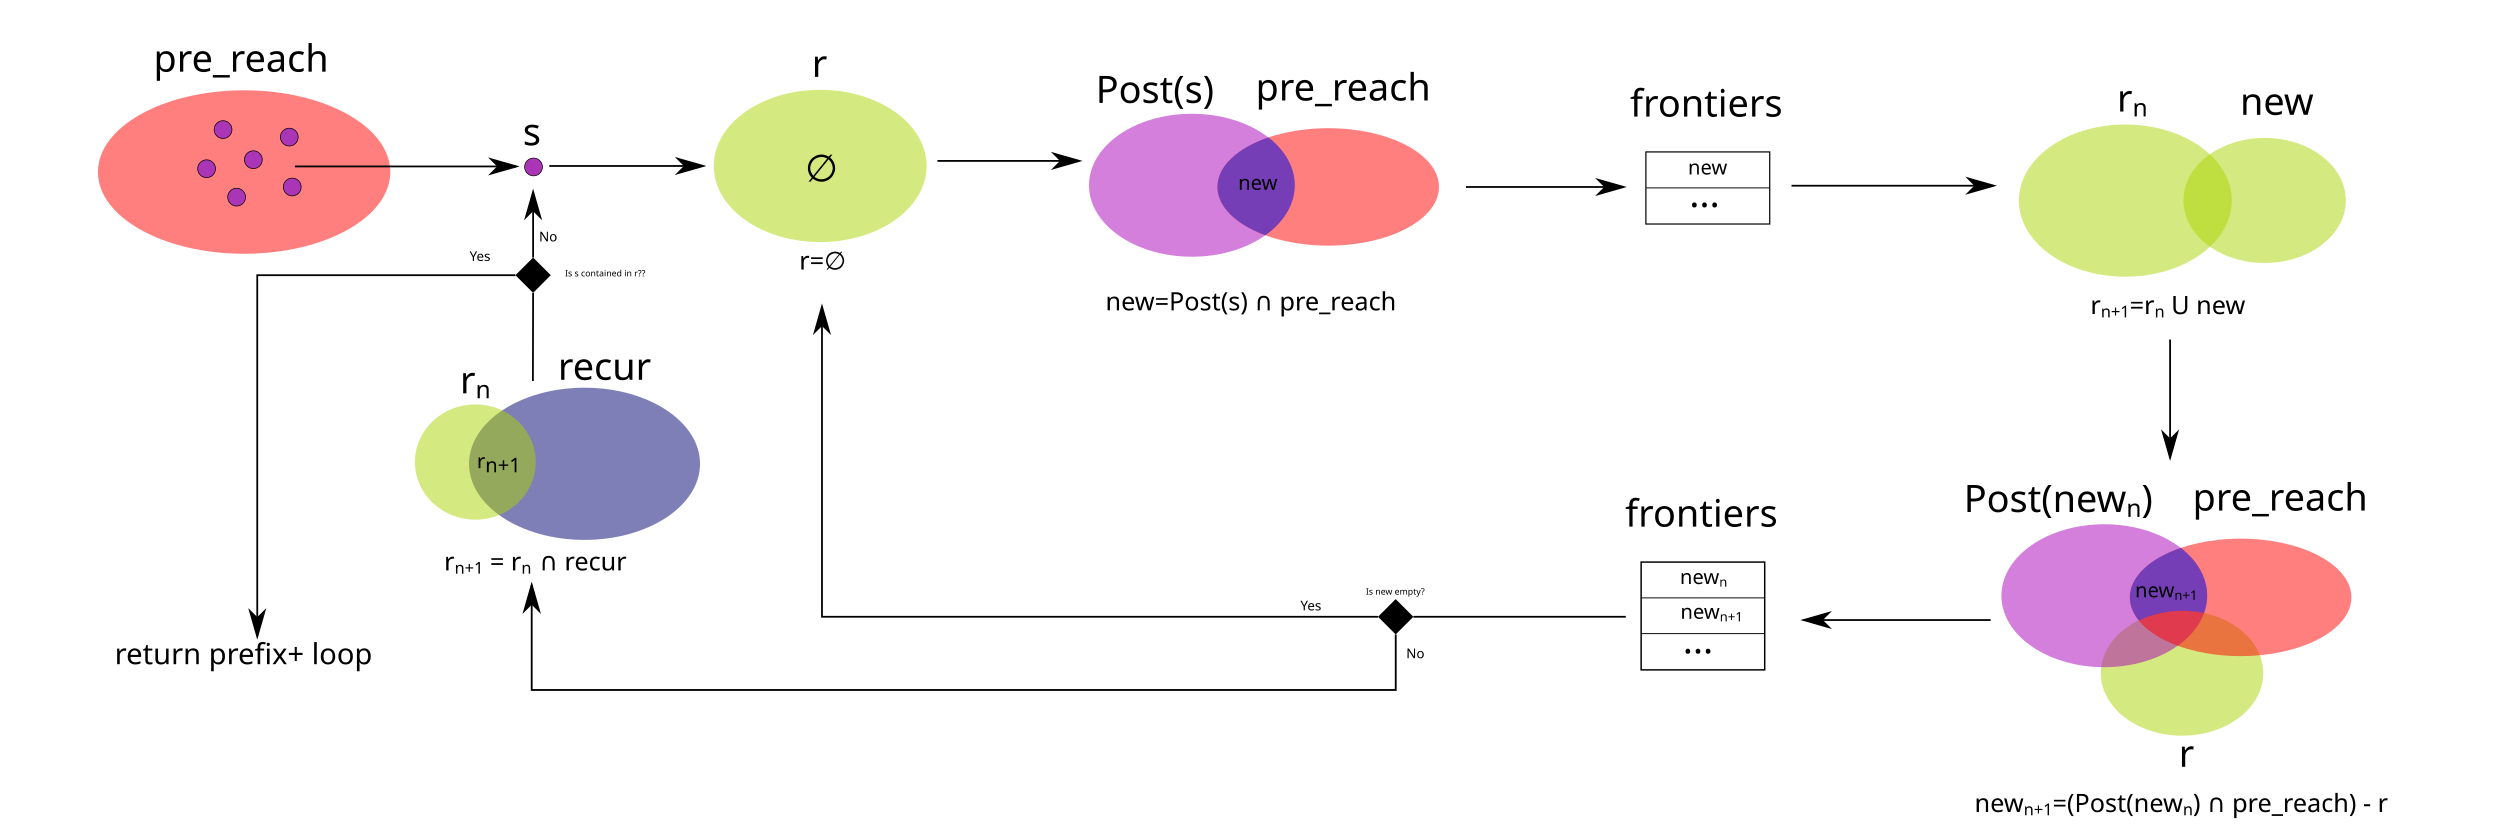
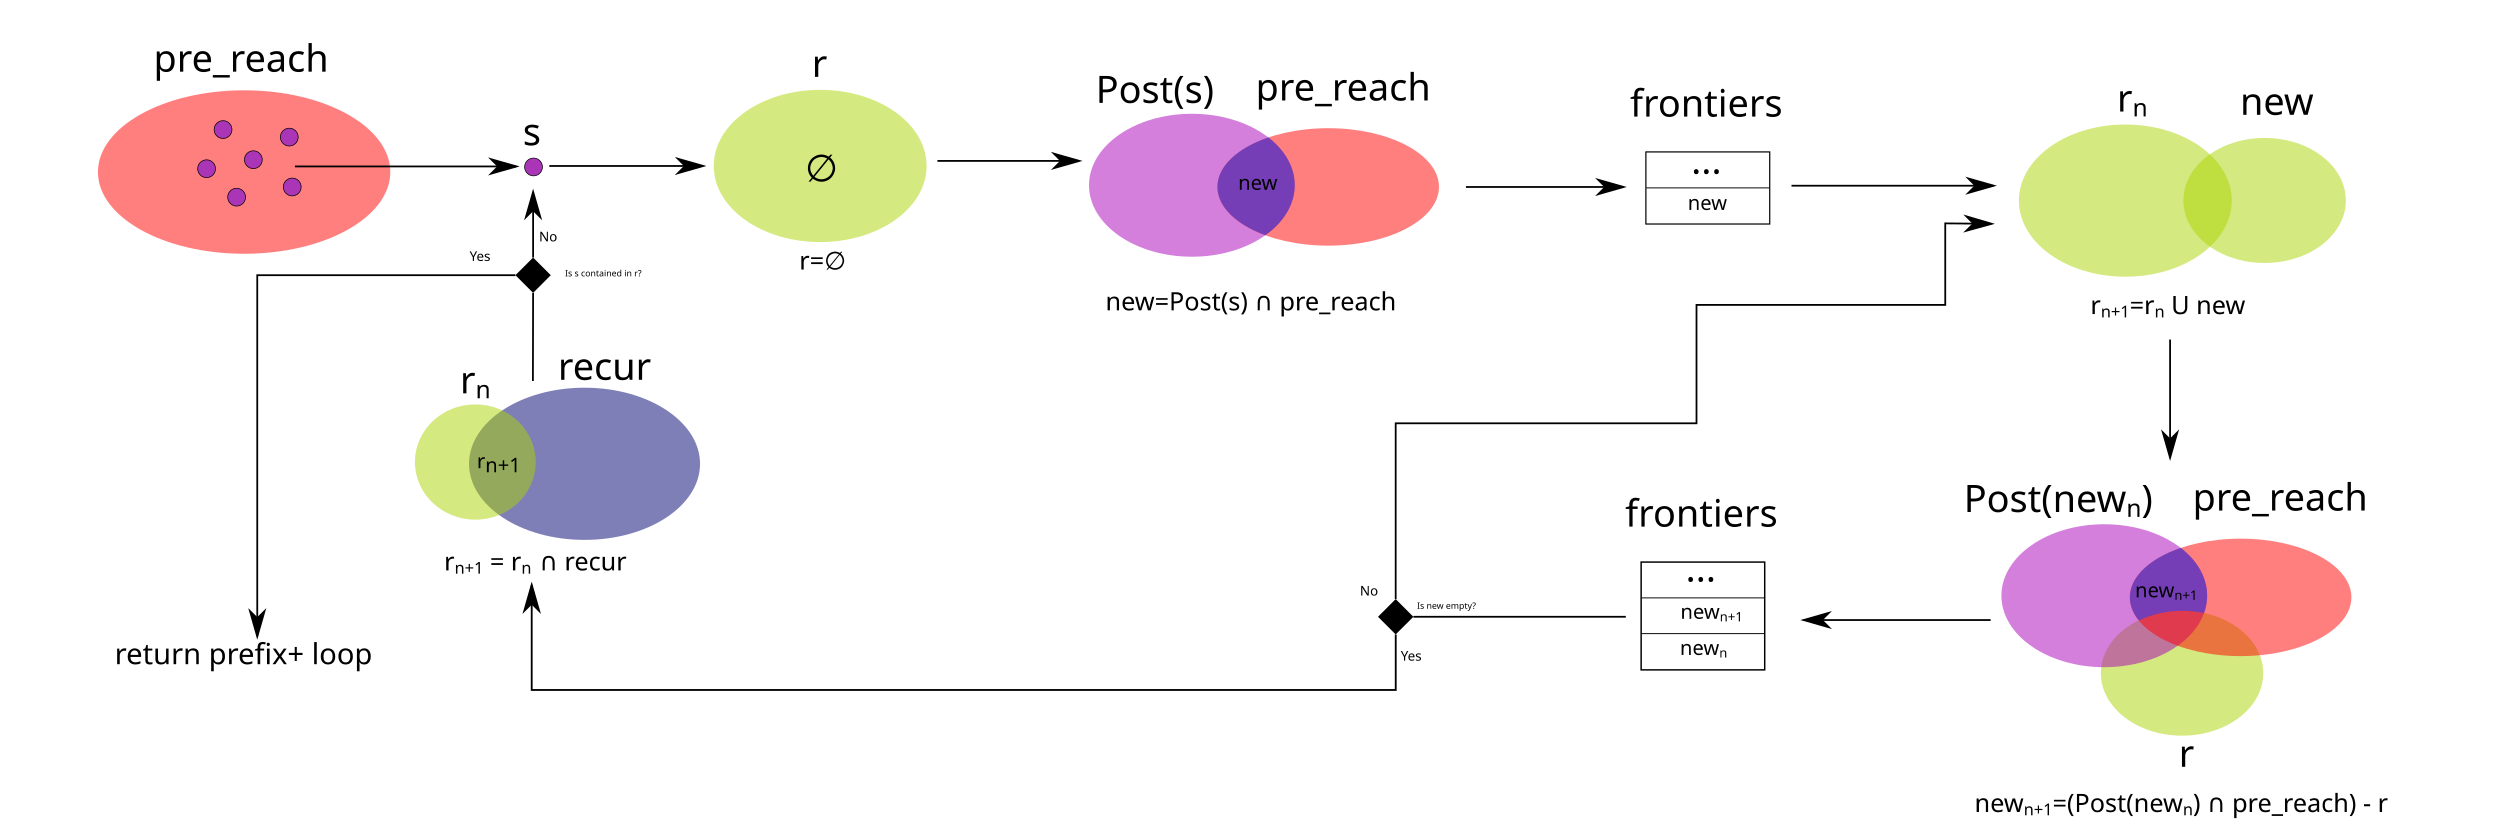
<svg xmlns="http://www.w3.org/2000/svg" width="300mm" height="100mm" viewBox="0 0 300 100" version="1.1" id="svg5">
  <defs id="defs2">
    <marker style="overflow:visible" id="Arrow1Lend" refX="0" refY="0" orient="auto">
      <path transform="matrix(-0.8,0,0,-0.8,-10,0)" style="fill:context-stroke;fill-rule:evenodd;stroke:context-stroke;stroke-width:1pt" d="M 0,0 5,-5 -12.5,0 5,5 Z" id="path7315" />
    </marker>
  </defs>
  <g id="layer1">
    <ellipse style="fill:#ff0000;fill-opacity:0.5;stroke-width:0.214" id="path1277" cx="29.294" cy="20.644" rx="17.541" ry="9.808" />
    <text xml:space="preserve" style="font-size:4.537px;line-height:1.25;font-family:sans-serif;letter-spacing:0px;stroke-width:0.113" x="18.423" y="8.6" id="text4475">
      <tspan id="tspan4473" style="stroke-width:0.113" x="18.423" y="8.6">pre_reach</tspan>
    </text>
    <circle style="fill:#aa35b7;fill-opacity:1;stroke:#000000;stroke-width:0.086;stroke-miterlimit:4;stroke-dasharray:none;stroke-opacity:1" id="path6453" cx="35.069" cy="22.439" r="1.068" />
    <circle style="fill:#aa35b7;fill-opacity:1;stroke:#000000;stroke-width:0.086;stroke-miterlimit:4;stroke-dasharray:none;stroke-opacity:1" id="path6453-5" cx="64.023" cy="20.034" r="1.068" />
    <circle style="fill:#aa35b7;fill-opacity:1;stroke:#000000;stroke-width:0.086;stroke-miterlimit:4;stroke-dasharray:none;stroke-opacity:1" id="path6453-3" cx="30.404" cy="19.162" r="1.068" />
    <circle style="fill:#aa35b7;fill-opacity:1;stroke:#000000;stroke-width:0.086;stroke-miterlimit:4;stroke-dasharray:none;stroke-opacity:1" id="path6453-3-6" cx="28.394" cy="23.66" r="1.068" />
    <circle style="fill:#aa35b7;fill-opacity:1;stroke:#000000;stroke-width:0.086;stroke-miterlimit:4;stroke-dasharray:none;stroke-opacity:1" id="path6453-3-6-7" cx="24.791" cy="20.246" r="1.068" />
    <circle style="fill:#aa35b7;fill-opacity:1;stroke:#000000;stroke-width:0.086;stroke-miterlimit:4;stroke-dasharray:none;stroke-opacity:1" id="path6453-3-6-7-5" cx="26.767" cy="15.549" r="1.068" />
    <circle style="fill:#aa35b7;fill-opacity:1;stroke:#000000;stroke-width:0.086;stroke-miterlimit:4;stroke-dasharray:none;stroke-opacity:1" id="path6453-3-6-7-5-3" cx="34.713" cy="16.453" r="1.068" />
    <path style="fill:none;stroke:#000000;stroke-width:0.214;stroke-linecap:butt;stroke-linejoin:miter;stroke-miterlimit:4;stroke-dasharray:none;stroke-opacity:1;marker-end:url(#Arrow1Lend)" d="M 35.389,19.973 H 61.948" id="path7310" />
    <text xml:space="preserve" style="font-size:4.537px;line-height:1.25;font-family:sans-serif;letter-spacing:0px;stroke-width:0.113" x="62.74" y="17.423" id="text10934">
      <tspan id="tspan10932" style="stroke-width:0.113" x="62.74" y="17.423">s</tspan>
    </text>
    <path style="fill:none;stroke:#000000;stroke-width:0.214;stroke-linecap:butt;stroke-linejoin:miter;stroke-miterlimit:4;stroke-dasharray:none;stroke-opacity:1;marker-end:url(#Arrow1Lend)" d="M 65.915,19.918 H 84.362" id="path11555" />
    <ellipse style="fill:#aad400;fill-opacity:0.5;stroke:none;stroke-width:0.214;stroke-miterlimit:4;stroke-dasharray:none;stroke-opacity:1" id="path11659" cx="98.421" cy="19.914" rx="12.772" ry="9.132" />
    <ellipse style="fill:#000073;fill-opacity:0.502;stroke:none;stroke-width:0.223;stroke-miterlimit:4;stroke-dasharray:none;stroke-opacity:1" id="path11659-1" cx="70.144" cy="55.656" rx="13.861" ry="9.132" />
    <ellipse style="fill:#aad400;fill-opacity:0.502;stroke:none;stroke-width:0.109;stroke-miterlimit:4;stroke-dasharray:none;stroke-dashoffset:0" id="path148232" cx="57.039" cy="55.443" rx="7.248" ry="6.916" />
    <text xml:space="preserve" style="font-size:4.537px;line-height:1.25;font-family:sans-serif;letter-spacing:0px;stroke-width:0.113" x="97.411" y="9.222" id="text14319">
      <tspan id="tspan14317" style="stroke-width:0.113" x="97.411" y="9.222">r</tspan>
    </text>
    <ellipse style="fill:#aad400;fill-opacity:0.5;stroke:none;stroke-width:0.214;stroke-miterlimit:4;stroke-dasharray:none;stroke-opacity:1" id="path11659-9" cx="255.04" cy="24.073" rx="12.772" ry="9.132" />
    <ellipse style="fill:#aad400;fill-opacity:0.5;stroke:none;stroke-width:0.17;stroke-miterlimit:4;stroke-dasharray:none;stroke-opacity:1" id="path11659-9-7" cx="271.756" cy="24.055" rx="9.745" ry="7.501" />
    <ellipse style="fill:#aad400;fill-opacity:0.5;stroke:none;stroke-width:0.17;stroke-miterlimit:4;stroke-dasharray:none;stroke-opacity:1" id="path11659-9-7-0" cx="261.846" cy="80.778" rx="9.745" ry="7.501" />
    <text xml:space="preserve" style="font-size:4.537px;line-height:1.25;font-family:sans-serif;letter-spacing:0px;stroke-width:0.113" x="254.03" y="13.38" id="text14319-22">
      <tspan id="tspan14317-8" style="stroke-width:0.113" x="254.03" y="13.38" rotate="0 0 0">r<tspan style="font-size:2.949px;baseline-shift:sub;stroke-width:0.113" id="tspan230543">n</tspan>
      </tspan>
    </text>
    <text xml:space="preserve" style="font-size:10.583px;line-height:1.25;font-family:sans-serif;letter-spacing:0px;stroke-width:0.265" x="205.603" y="87.948" id="text14319-2">
      <tspan id="tspan14317-7" style="stroke-width:0.265" x="205.603" y="87.948" />
    </text>
    <text xml:space="preserve" style="font-size:4.537px;line-height:1.25;font-family:sans-serif;letter-spacing:0px;stroke-width:0.113" x="96.604" y="21.762" id="text14319-2-0">
      <tspan id="tspan14317-7-9" style="stroke-width:0.113" x="96.604" y="21.762">∅</tspan>
    </text>
    <path style="fill:none;stroke:#000000;stroke-width:0.214;stroke-linecap:butt;stroke-linejoin:miter;stroke-miterlimit:4;stroke-dasharray:none;stroke-opacity:1;marker-end:url(#Arrow1Lend)" d="m 112.492,19.309 h 16.999" id="path134384" />
    <ellipse style="fill:#aa00b7;fill-opacity:0.502;stroke:none;stroke-width:0.388;stroke-miterlimit:4;stroke-dasharray:none;stroke-opacity:1" id="path140058" cx="143.024" cy="22.23" rx="12.342" ry="8.577" />
    <ellipse style="fill:#ff0000;fill-opacity:0.502;stroke:none;stroke-width:0.365;stroke-miterlimit:4;stroke-dasharray:none;stroke-opacity:1" id="path140058-6" cx="159.383" cy="22.43" rx="13.295" ry="7.048" />
    <text xml:space="preserve" style="font-size:4.537px;line-height:1.25;font-family:sans-serif;letter-spacing:0px;stroke-width:0.113" x="131.493" y="12.345" id="text145048">
      <tspan id="tspan145046" style="stroke-width:0.113" x="131.493" y="12.345">Post(s)</tspan>
    </text>
    <text xml:space="preserve" style="font-size:4.537px;line-height:1.25;font-family:sans-serif;letter-spacing:0px;stroke-width:0.113" x="150.67" y="12.058" id="text145048-2">
      <tspan id="tspan145046-6" style="stroke-width:0.113" x="150.67" y="12.058">pre_reach</tspan>
    </text>
    <text xml:space="preserve" style="font-size:3.025px;line-height:1.25;font-family:sans-serif;letter-spacing:0px;stroke-width:0.054" x="95.911" y="32.349" id="text212402">
      <tspan id="tspan212400" style="font-size:3.025px;stroke-width:0.054" x="95.911" y="32.349">r=∅</tspan>
    </text>
    <text xml:space="preserve" style="font-size:3.025px;line-height:1.25;font-family:sans-serif;letter-spacing:0px;stroke-width:0.054" x="132.662" y="37.241" id="text212402-1">
      <tspan id="tspan212400-8" style="font-size:3.025px;stroke-width:0.054" x="132.662" y="37.241">new=Post(s) ∩ pre_reach</tspan>
    </text>
    <text xml:space="preserve" style="font-size:3.025px;line-height:1.25;font-family:sans-serif;letter-spacing:0px;stroke-width:0.054" x="53.292" y="68.45" id="text212402-1-2">
      <tspan id="tspan212400-8-70" style="font-size:3.025px;stroke-width:0.054" x="53.292" y="68.45">r<tspan style="font-size:1.966px;baseline-shift:sub;stroke-width:0.054" id="tspan56775">n+1</tspan> = r<tspan style="font-size:1.966px;baseline-shift:sub;stroke-width:0.054" id="tspan53401">n</tspan> ∩ recur</tspan>
    </text>
    <text xml:space="preserve" style="line-height:1.25;font-family:sans-serif;letter-spacing:0px;baseline-shift:baseline;stroke-width:0.125" x="522.246" y="94.917" id="text212402-1-3">
      <tspan id="tspan212400-8-6" style="baseline-shift:baseline;stroke-width:0.125" x="522.246" y="94.917" />
    </text>
    <text xml:space="preserve" style="font-size:10.583px;line-height:1.25;font-family:sans-serif;letter-spacing:0px;stroke-width:0.265" x="333.559" y="63.612" id="text167658">
      <tspan id="tspan167656" style="stroke-width:0.265" x="333.559" y="63.612" />
    </text>
    <path id="path140058-7" style="fill:#003fff;fill-opacity:0.502;stroke:none;stroke-width:0.388;stroke-miterlimit:4;stroke-dasharray:none;stroke-opacity:1" d="m 152.214,16.492 a 13.295,7.048 0 0 0 -6.119,5.929 13.295,7.048 0 0 0 5.75,5.801 12.342,8.577 0 0 0 3.528,-6 12.342,8.577 0 0 0 -3.159,-5.729 z" />
    <text xml:space="preserve" style="font-size:2.42px;line-height:1.25;font-family:sans-serif;letter-spacing:0px;stroke-width:0.113" x="148.577" y="22.777" id="text181034">
      <tspan id="tspan181032" style="font-size:2.42px;stroke-width:0.113" x="148.577" y="22.777">new</tspan>
    </text>
    <ellipse style="fill:#aa00b7;fill-opacity:0.502;stroke:none;stroke-width:0.388;stroke-miterlimit:4;stroke-dasharray:none;stroke-opacity:1" id="path140058-1" cx="252.512" cy="71.486" rx="12.342" ry="8.577" />
    <ellipse style="fill:#ff0000;fill-opacity:0.502;stroke:none;stroke-width:0.365;stroke-miterlimit:4;stroke-dasharray:none;stroke-opacity:1" id="path140058-6-2" cx="268.872" cy="71.685" rx="13.295" ry="7.048" />
    <text xml:space="preserve" style="font-size:4.537px;line-height:1.25;font-family:sans-serif;letter-spacing:0px;stroke-width:0.113" x="235.655" y="61.436" id="text145048-9">
      <tspan id="tspan145046-3" style="stroke-width:0.113" x="235.655" y="61.436">Post(new<tspan style="font-size:2.949px;baseline-shift:sub;stroke-width:0.113" id="tspan273938">n</tspan>)</tspan>
    </text>
    <text xml:space="preserve" style="font-size:4.537px;line-height:1.25;font-family:sans-serif;letter-spacing:0px;stroke-width:0.113" x="263.115" y="61.263" id="text145048-2-1">
      <tspan id="tspan145046-6-9" style="stroke-width:0.113" x="263.115" y="61.263">pre_reach</tspan>
    </text>
    <text xml:space="preserve" style="font-size:3.025px;line-height:1.25;font-family:sans-serif;letter-spacing:0px;stroke-width:0.054" x="236.946" y="97.44" id="text212402-1-4">
      <tspan id="tspan212400-8-7" style="font-size:3.025px;stroke-width:0.054" x="236.946" y="97.44">new<tspan style="font-size:1.966px;baseline-shift:sub;stroke-width:0.054" id="tspan287368">n+1</tspan>=(Post(new<tspan style="font-size:1.966px;baseline-shift:sub;stroke-width:0.054" id="tspan293628">n</tspan>) ∩ pre_reach) - r</tspan>
    </text>
    <text xml:space="preserve" style="font-size:3.025px;line-height:1.25;font-family:sans-serif;letter-spacing:0px;stroke-width:0.054" x="250.846" y="37.691" id="text212402-1-4-0">
      <tspan id="tspan212400-8-7-3" style="font-size:3.025px;stroke-width:0.054" x="250.846" y="37.691">r<tspan style="font-size:1.966px;baseline-shift:sub;stroke-width:0.054" id="tspan303917">n+1</tspan>=r<tspan style="font-size:1.966px;baseline-shift:sub;stroke-width:0.054" id="tspan306829">n</tspan> U new </tspan>
    </text>
    <path id="path140058-7-8" style="fill:#003fff;fill-opacity:0.502;stroke:none;stroke-width:0.388;stroke-miterlimit:4;stroke-dasharray:none;stroke-opacity:1" d="m 261.702,65.747 a 13.295,7.048 0 0 0 -6.119,5.929 13.295,7.048 0 0 0 1.087,2.784 9.745,7.501 0 0 1 5.206,-1.162 9.745,7.501 0 0 1 2.608,0.275 12.342,8.577 0 0 0 0.377,-2.097 12.342,8.577 0 0 0 -3.159,-5.729 z m -4.93,8.836 a 13.295,7.048 0 0 0 0.078,0.091 13.295,7.048 0 0 1 -0.078,-0.091 z" />
    <text xml:space="preserve" style="font-size:2.42px;line-height:1.25;font-family:sans-serif;letter-spacing:0px;stroke-width:0.113" x="256.208" y="71.673" id="text181034-4">
      <tspan id="tspan181032-5" style="font-size:2.42px;stroke-width:0.113" x="256.208" y="71.673">new<tspan style="font-size:1.573px;baseline-shift:sub;stroke-width:0.113" id="tspan283184">n+1</tspan>
      </tspan>
    </text>
    <path style="fill:none;stroke:#000000;stroke-width:0.214;stroke-linecap:butt;stroke-linejoin:miter;stroke-miterlimit:4;stroke-dasharray:none;stroke-opacity:1;marker-end:url(#Arrow1Lend)" d="m 175.914,22.438 h 18.886" id="path203219" />
    <rect style="fill:none;fill-opacity:1;stroke:#000000;stroke-width:0.144;stroke-miterlimit:4;stroke-dasharray:none;stroke-opacity:1" id="rect203243" width="14.86" height="8.651" x="197.507" y="18.231" />
    <text xml:space="preserve" style="font-size:4.537px;line-height:1.25;font-family:sans-serif;letter-spacing:0px;stroke-width:0.113" x="195.606" y="13.993" id="text205175">
      <tspan id="tspan205173" style="stroke-width:0.113" x="195.606" y="13.993">frontiers</tspan>
    </text>
    <path style="fill:none;stroke:#000000;stroke-width:0.113px;stroke-linecap:butt;stroke-linejoin:miter;stroke-opacity:1" d="m 197.536,22.547 h 14.802" id="path208998" />
-     <text xml:space="preserve" style="font-size:4.537px;line-height:1.25;font-family:sans-serif;letter-spacing:0px;stroke-width:0.113" x="202.719" y="24.836" id="text214394">
-       <tspan id="tspan214392" style="stroke-width:0.113" x="202.719" y="24.836">...</tspan>
+     <text xml:space="preserve" style="font-size:4.537px;line-height:1.25;font-family:sans-serif;letter-spacing:0px;stroke-width:0.113" x="202.943" y="20.839" id="text214394">
+       <tspan id="tspan214392" style="stroke-width:0.113" x="202.943" y="20.839">...</tspan>
    </text>
-     <text xml:space="preserve" style="font-size:2.42px;line-height:1.25;font-family:sans-serif;letter-spacing:0px;stroke-width:0.113" x="202.558" y="20.933" id="text217045">
-       <tspan id="tspan217043" style="font-size:2.42px;stroke-width:0.113" x="202.558" y="20.933">new</tspan>
+     <text xml:space="preserve" style="font-size:2.42px;line-height:1.25;font-family:sans-serif;letter-spacing:0px;stroke-width:0.113" x="202.532" y="25.191" id="text217045">
+       <tspan id="tspan217043" style="font-size:2.42px;stroke-width:0.113" x="202.532" y="25.191">new</tspan>
    </text>
    <text xml:space="preserve" style="font-size:4.537px;line-height:1.25;font-family:sans-serif;letter-spacing:0px;stroke-width:0.113" x="268.799" y="13.778" id="text225583">
      <tspan id="tspan225581" style="stroke-width:0.113" x="268.799" y="13.778">new</tspan>
    </text>
    <text xml:space="preserve" style="font-size:4.537px;line-height:1.25;font-family:sans-serif;letter-spacing:0px;stroke-width:0.113" x="261.446" y="92.017" id="text315100">
      <tspan id="tspan315098" style="stroke-width:0.113" x="261.446" y="92.017">r</tspan>
    </text>
    <rect style="fill:none;fill-opacity:1;stroke:#000000;stroke-width:0.176;stroke-miterlimit:4;stroke-dasharray:none;stroke-opacity:1" id="rect203243-6" width="14.828" height="12.936" x="196.937" y="67.449" />
    <text xml:space="preserve" style="font-size:4.537px;line-height:1.25;font-family:sans-serif;letter-spacing:0px;stroke-width:0.113" x="195.02" y="63.195" id="text205175-5">
      <tspan id="tspan205173-6" style="stroke-width:0.113" x="195.02" y="63.195">frontiers</tspan>
    </text>
    <path style="fill:none;stroke:#000000;stroke-width:0.113px;stroke-linecap:butt;stroke-linejoin:miter;stroke-opacity:1" d="m 196.95,71.748 h 14.802" id="path208998-9" />
    <path style="fill:none;stroke:#000000;stroke-width:0.113px;stroke-linecap:butt;stroke-linejoin:miter;stroke-opacity:1" d="m 196.95,76.035 h 14.802" id="path208998-0-3" />
-     <text xml:space="preserve" style="font-size:4.537px;line-height:1.25;font-family:sans-serif;letter-spacing:0px;stroke-width:0.113" x="201.939" y="78.388" id="text214394-7">
-       <tspan id="tspan214392-4" style="stroke-width:0.113" x="201.939" y="78.388">...</tspan>
+     <text xml:space="preserve" style="font-size:4.537px;line-height:1.25;font-family:sans-serif;letter-spacing:0px;stroke-width:0.113" x="202.268" y="69.778" id="text214394-7">
+       <tspan id="tspan214392-4" style="stroke-width:0.113" x="202.268" y="69.778">...</tspan>
    </text>
-     <text xml:space="preserve" style="font-size:2.42px;line-height:1.25;font-family:sans-serif;letter-spacing:0px;stroke-width:0.113" x="201.593" y="70.084" id="text217045-5">
-       <tspan id="tspan217043-2" style="font-size:2.42px;stroke-width:0.113" x="201.593" y="70.084">new<tspan style="font-size:1.573px;baseline-shift:sub;stroke-width:0.113" id="tspan345237">n</tspan>
+     <text xml:space="preserve" style="font-size:2.42px;line-height:1.25;font-family:sans-serif;letter-spacing:0px;stroke-width:0.113" x="201.593" y="78.59" id="text217045-5">
+       <tspan id="tspan217043-2" style="font-size:2.42px;stroke-width:0.113" x="201.593" y="78.59">new<tspan style="font-size:1.573px;baseline-shift:sub;stroke-width:0.113" id="tspan345237">n</tspan>
      </tspan>
    </text>
    <text xml:space="preserve" style="font-size:2.42px;line-height:1.25;font-family:sans-serif;letter-spacing:0px;stroke-width:0.113" x="201.651" y="74.253" id="text217045-5-5">
      <tspan id="tspan217043-2-4" style="font-size:2.42px;stroke-width:0.113" x="201.651" y="74.253">new<tspan style="font-size:1.573px;baseline-shift:sub;stroke-width:0.113" id="tspan339052">n+1</tspan>
      </tspan>
    </text>
    <path style="fill:none;stroke:#000000;stroke-width:0.214;stroke-linecap:butt;stroke-linejoin:miter;stroke-miterlimit:4.1;stroke-dasharray:none;stroke-opacity:1;marker-end:url(#Arrow1Lend)" d="m 214.979,22.285 h 24.236" id="path1268" />
    <path style="fill:none;stroke:#000000;stroke-width:0.214;stroke-linecap:butt;stroke-linejoin:miter;stroke-miterlimit:4;stroke-dasharray:none;stroke-opacity:1;marker-end:url(#Arrow1Lend)" d="M 260.411,40.744 V 54.907" id="path1270" />
    <path style="fill:none;stroke:#000000;stroke-width:0.214;stroke-linecap:butt;stroke-linejoin:miter;stroke-miterlimit:4;stroke-dasharray:none;stroke-opacity:1;marker-end:url(#Arrow1Lend)" d="M 238.878,74.405 H 216.45" id="path1272" />
    <path style="fill:#000000;fill-opacity:1;stroke:none;stroke-width:1.89;stroke-miterlimit:4;stroke-dasharray:none;stroke-dashoffset:0" id="path101118-3" transform="matrix(0.03053906,0,0,0.03053906,124.928,67.26099)" d="m 1393.436,290.55 -69.444,-69.444 69.444,-69.444 69.444,69.444 z" />
-     <text xml:space="preserve" style="font-size:7.761px;line-height:1.25;font-family:sans-serif;letter-spacing:0px;white-space:pre;inline-size:109.434;stroke-width:0.265" x="360.002" y="97.718" id="text107081-1" transform="matrix(0.1354189,0,0,0.1354189,115.15,58.11904)">
+     <text xml:space="preserve" style="font-size:7.761px;line-height:1.25;font-family:sans-serif;letter-spacing:0px;white-space:pre;inline-size:109.434;stroke-width:0.265" x="360.002" y="97.718" id="text107081-1" transform="matrix(0.1354189,0,0,0.1354189,121.2975,59.8262)">
      <tspan x="360.002" y="97.718" id="tspan1093">Is new empty?</tspan>
    </text>
-     <text xml:space="preserve" style="font-size:1.605px;line-height:1.25;font-family:sans-serif;letter-spacing:0px;stroke-width:0.04" x="168.747" y="78.986" id="text124559-7">
-       <tspan id="tspan124557-8" style="stroke-width:0.04" x="168.747" y="78.986">No</tspan>
+     <text xml:space="preserve" style="font-size:1.605px;line-height:1.25;font-family:sans-serif;letter-spacing:0px;stroke-width:0.04" x="163.187" y="71.465" id="text124559-7">
+       <tspan id="tspan124557-8" style="stroke-width:0.04" x="163.187" y="71.465">No</tspan>
    </text>
-     <text xml:space="preserve" style="font-size:1.605px;line-height:1.25;font-family:sans-serif;letter-spacing:0px;stroke-width:0.04" x="156.052" y="73.248" id="text124559-2-9">
-       <tspan id="tspan124557-3-4" style="stroke-width:0.04" x="156.052" y="73.248">Yes</tspan>
+     <text xml:space="preserve" style="font-size:1.605px;line-height:1.25;font-family:sans-serif;letter-spacing:0px;stroke-width:0.04" x="168.088" y="79.279" id="text124559-2-9">
+       <tspan id="tspan124557-3-4" style="stroke-width:0.04" x="168.088" y="79.279">Yes</tspan>
    </text>
    <path style="fill:#000000;fill-opacity:1;stroke:none;stroke-width:1.89;stroke-miterlimit:4;stroke-dasharray:none;stroke-dashoffset:0" id="path101118-3-9" transform="matrix(0.03053906,0,0,0.03053906,21.41846,26.27204)" d="m 1393.436,290.55 -69.444,-69.444 69.444,-69.444 69.444,69.444 z" />
    <text xml:space="preserve" style="font-size:7.761px;line-height:1.25;font-family:sans-serif;letter-spacing:0px;white-space:pre;inline-size:109.434;stroke-width:0.265" x="360.002" y="97.718" id="text107081-1-3" transform="matrix(0.1354189,0,0,0.1354189,19.05636,19.93085)">
-       <tspan x="360.002" y="97.718" id="tspan1095">Is s contained in r??</tspan>
+       <tspan x="360.002" y="97.718" id="tspan1095">Is s contained in r?</tspan>
    </text>
    <text xml:space="preserve" style="font-size:1.605px;line-height:1.25;font-family:sans-serif;letter-spacing:0px;stroke-width:0.04" x="64.683" y="28.965" id="text124559-7-6">
      <tspan id="tspan124557-8-0" style="stroke-width:0.04" x="64.683" y="28.965">No</tspan>
    </text>
    <text xml:space="preserve" style="font-size:1.605px;line-height:1.25;font-family:sans-serif;letter-spacing:0px;stroke-width:0.04" x="56.349" y="31.313" id="text124559-2-9-6">
      <tspan id="tspan124557-3-4-2" style="stroke-width:0.04" x="56.349" y="31.313">Yes</tspan>
    </text>
    <path style="fill:none;stroke:#000000;stroke-width:0.214;stroke-linecap:butt;stroke-linejoin:miter;stroke-miterlimit:4;stroke-dasharray:none;stroke-opacity:1" d="M 195.098,74.013 H 169.603" id="path2191" />
-     <path style="fill:none;stroke:#000000;stroke-width:0.214;stroke-linecap:butt;stroke-linejoin:miter;stroke-miterlimit:4;stroke-dasharray:none;stroke-opacity:1;marker-end:url(#Arrow1Lend)" d="M 165.362,74.013 H 98.638 V 36.824" id="path2417" />
    <path style="fill:none;stroke:#000000;stroke-width:0.219;stroke-linecap:butt;stroke-linejoin:miter;stroke-miterlimit:3.9;stroke-dasharray:none;stroke-opacity:1;marker-end:url(#Arrow1Lend)" d="m 167.487,76.131 v 6.665 H 63.805 v -12.581" id="path3151" />
    <text xml:space="preserve" style="font-size:4.537px;line-height:1.25;font-family:sans-serif;letter-spacing:0px;stroke-width:0.113" x="55.19" y="47.201" id="text13896">
      <tspan id="tspan13894" style="stroke-width:0.113" x="55.19" y="47.201">r<tspan style="font-size:2.949px;baseline-shift:sub;stroke-width:0.113" id="tspan61050">n</tspan>
      </tspan>
    </text>
    <text xml:space="preserve" style="font-size:4.537px;line-height:1.25;font-family:sans-serif;letter-spacing:0px;stroke-width:0.113" x="66.95" y="45.576" id="text19968">
      <tspan id="tspan19966" style="stroke-width:0.113" x="66.95" y="45.576">recur</tspan>
    </text>
    <path style="fill:none;stroke:#000000;stroke-width:0.214;stroke-linecap:butt;stroke-linejoin:miter;stroke-miterlimit:4;stroke-dasharray:none;stroke-opacity:1;marker-end:url(#Arrow1Lend)" d="M 63.973,30.904 V 23.051" id="path56890" />
    <text xml:space="preserve" style="font-size:2.42px;line-height:1.25;font-family:sans-serif;letter-spacing:0px;stroke-width:0.113" x="57.228" y="56.189" id="text80260">
      <tspan id="tspan80258" style="font-size:2.42px;stroke-width:0.113" x="57.228" y="56.189">r<tspan style="font-size:2.42px;baseline-shift:sub;stroke-width:0.113" id="tspan83370">n+1</tspan>
      </tspan>
    </text>
    <path style="fill:none;stroke:#000000;stroke-width:0.214;stroke-linecap:butt;stroke-linejoin:miter;stroke-miterlimit:4;stroke-dasharray:none;stroke-opacity:1" d="m 63.948,45.719 0.025,-10.574" id="path90768" />
    <text xml:space="preserve" style="font-size:3.496px;line-height:1.25;font-family:sans-serif;letter-spacing:0px;stroke-width:0.087" x="13.762" y="79.707" id="text97438">
      <tspan id="tspan97436" style="stroke-width:0.087" x="13.762" y="79.707">return prefix+ loop</tspan>
    </text>
    <path style="fill:none;stroke:#000000;stroke-width:0.214;stroke-linecap:butt;stroke-linejoin:miter;stroke-miterlimit:4;stroke-dasharray:none;stroke-opacity:1;marker-end:url(#Arrow1Lend)" d="M 61.852,33.024 H 30.871 v 43.331" id="path116221" />
+     <path style="fill:none;stroke:#000000;stroke-width:0.214;stroke-linecap:butt;stroke-linejoin:miter;stroke-miterlimit:4;stroke-dasharray:none;stroke-opacity:1;marker-end:url(#Arrow1Lend)" d="M 167.482,71.893 V 50.795 h 36.099 V 36.586 h 29.849 v -9.781 l 5.545,0.051" id="path3525" />
  </g>
</svg>
